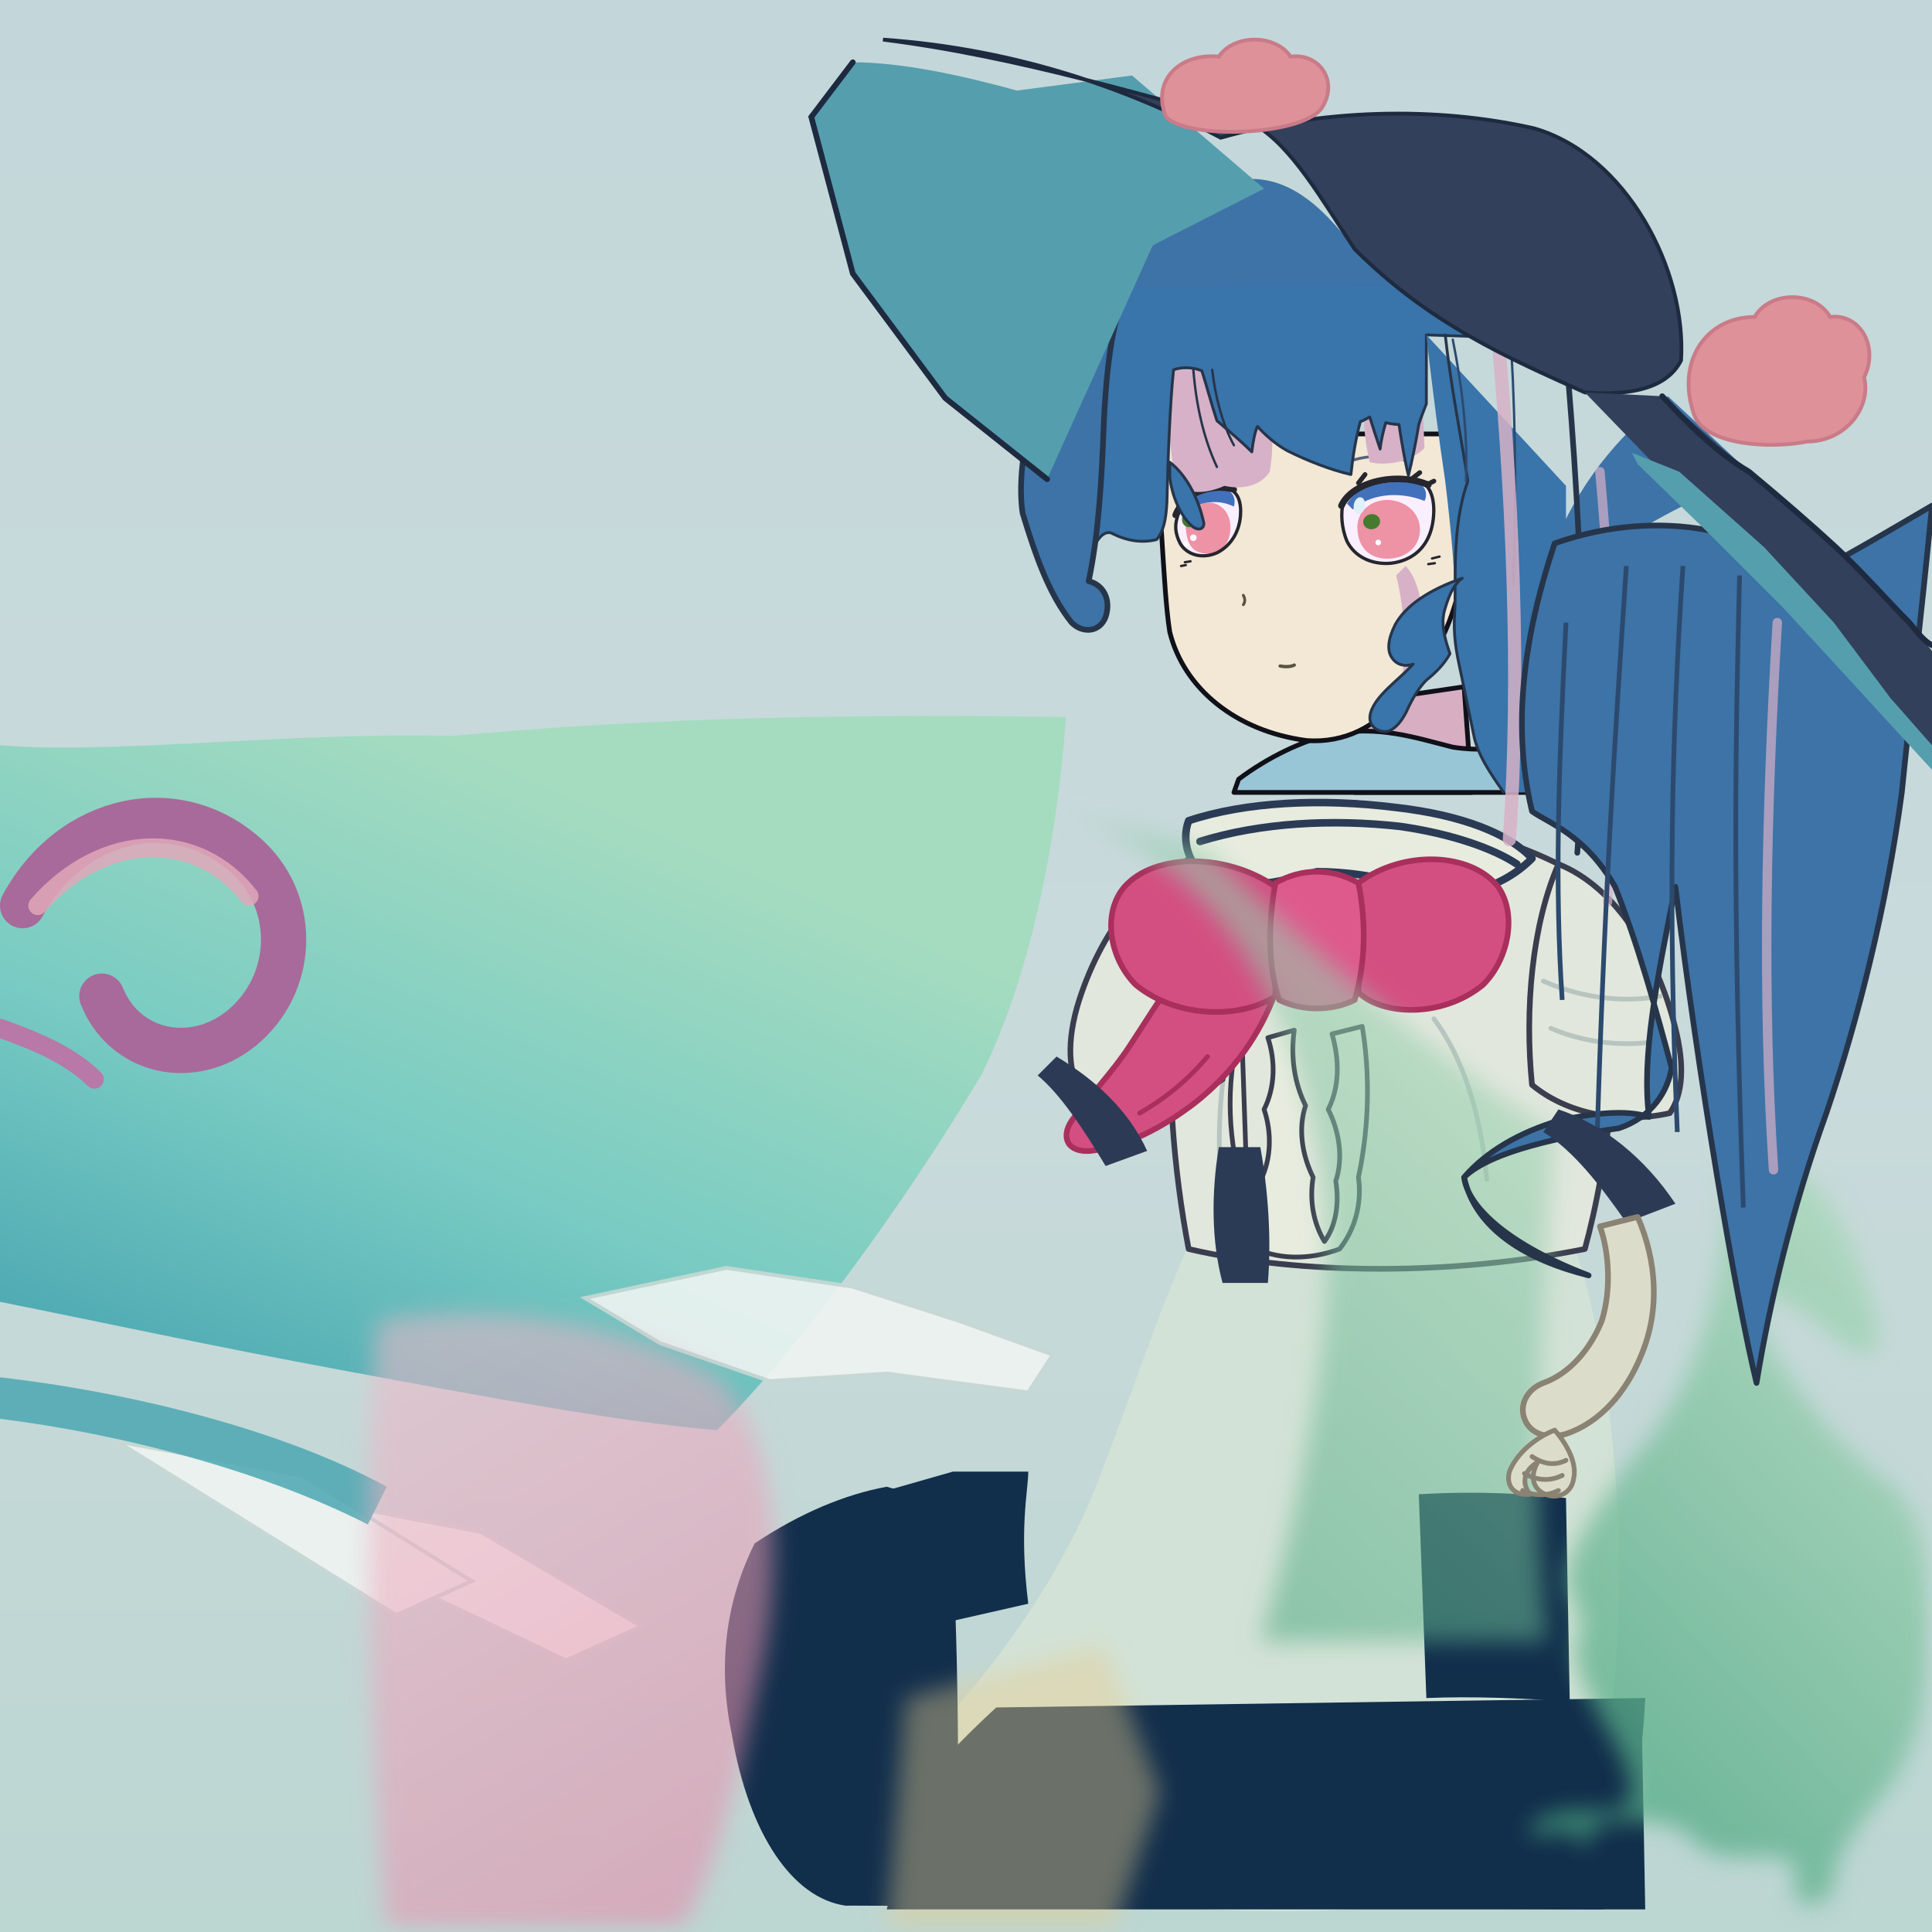
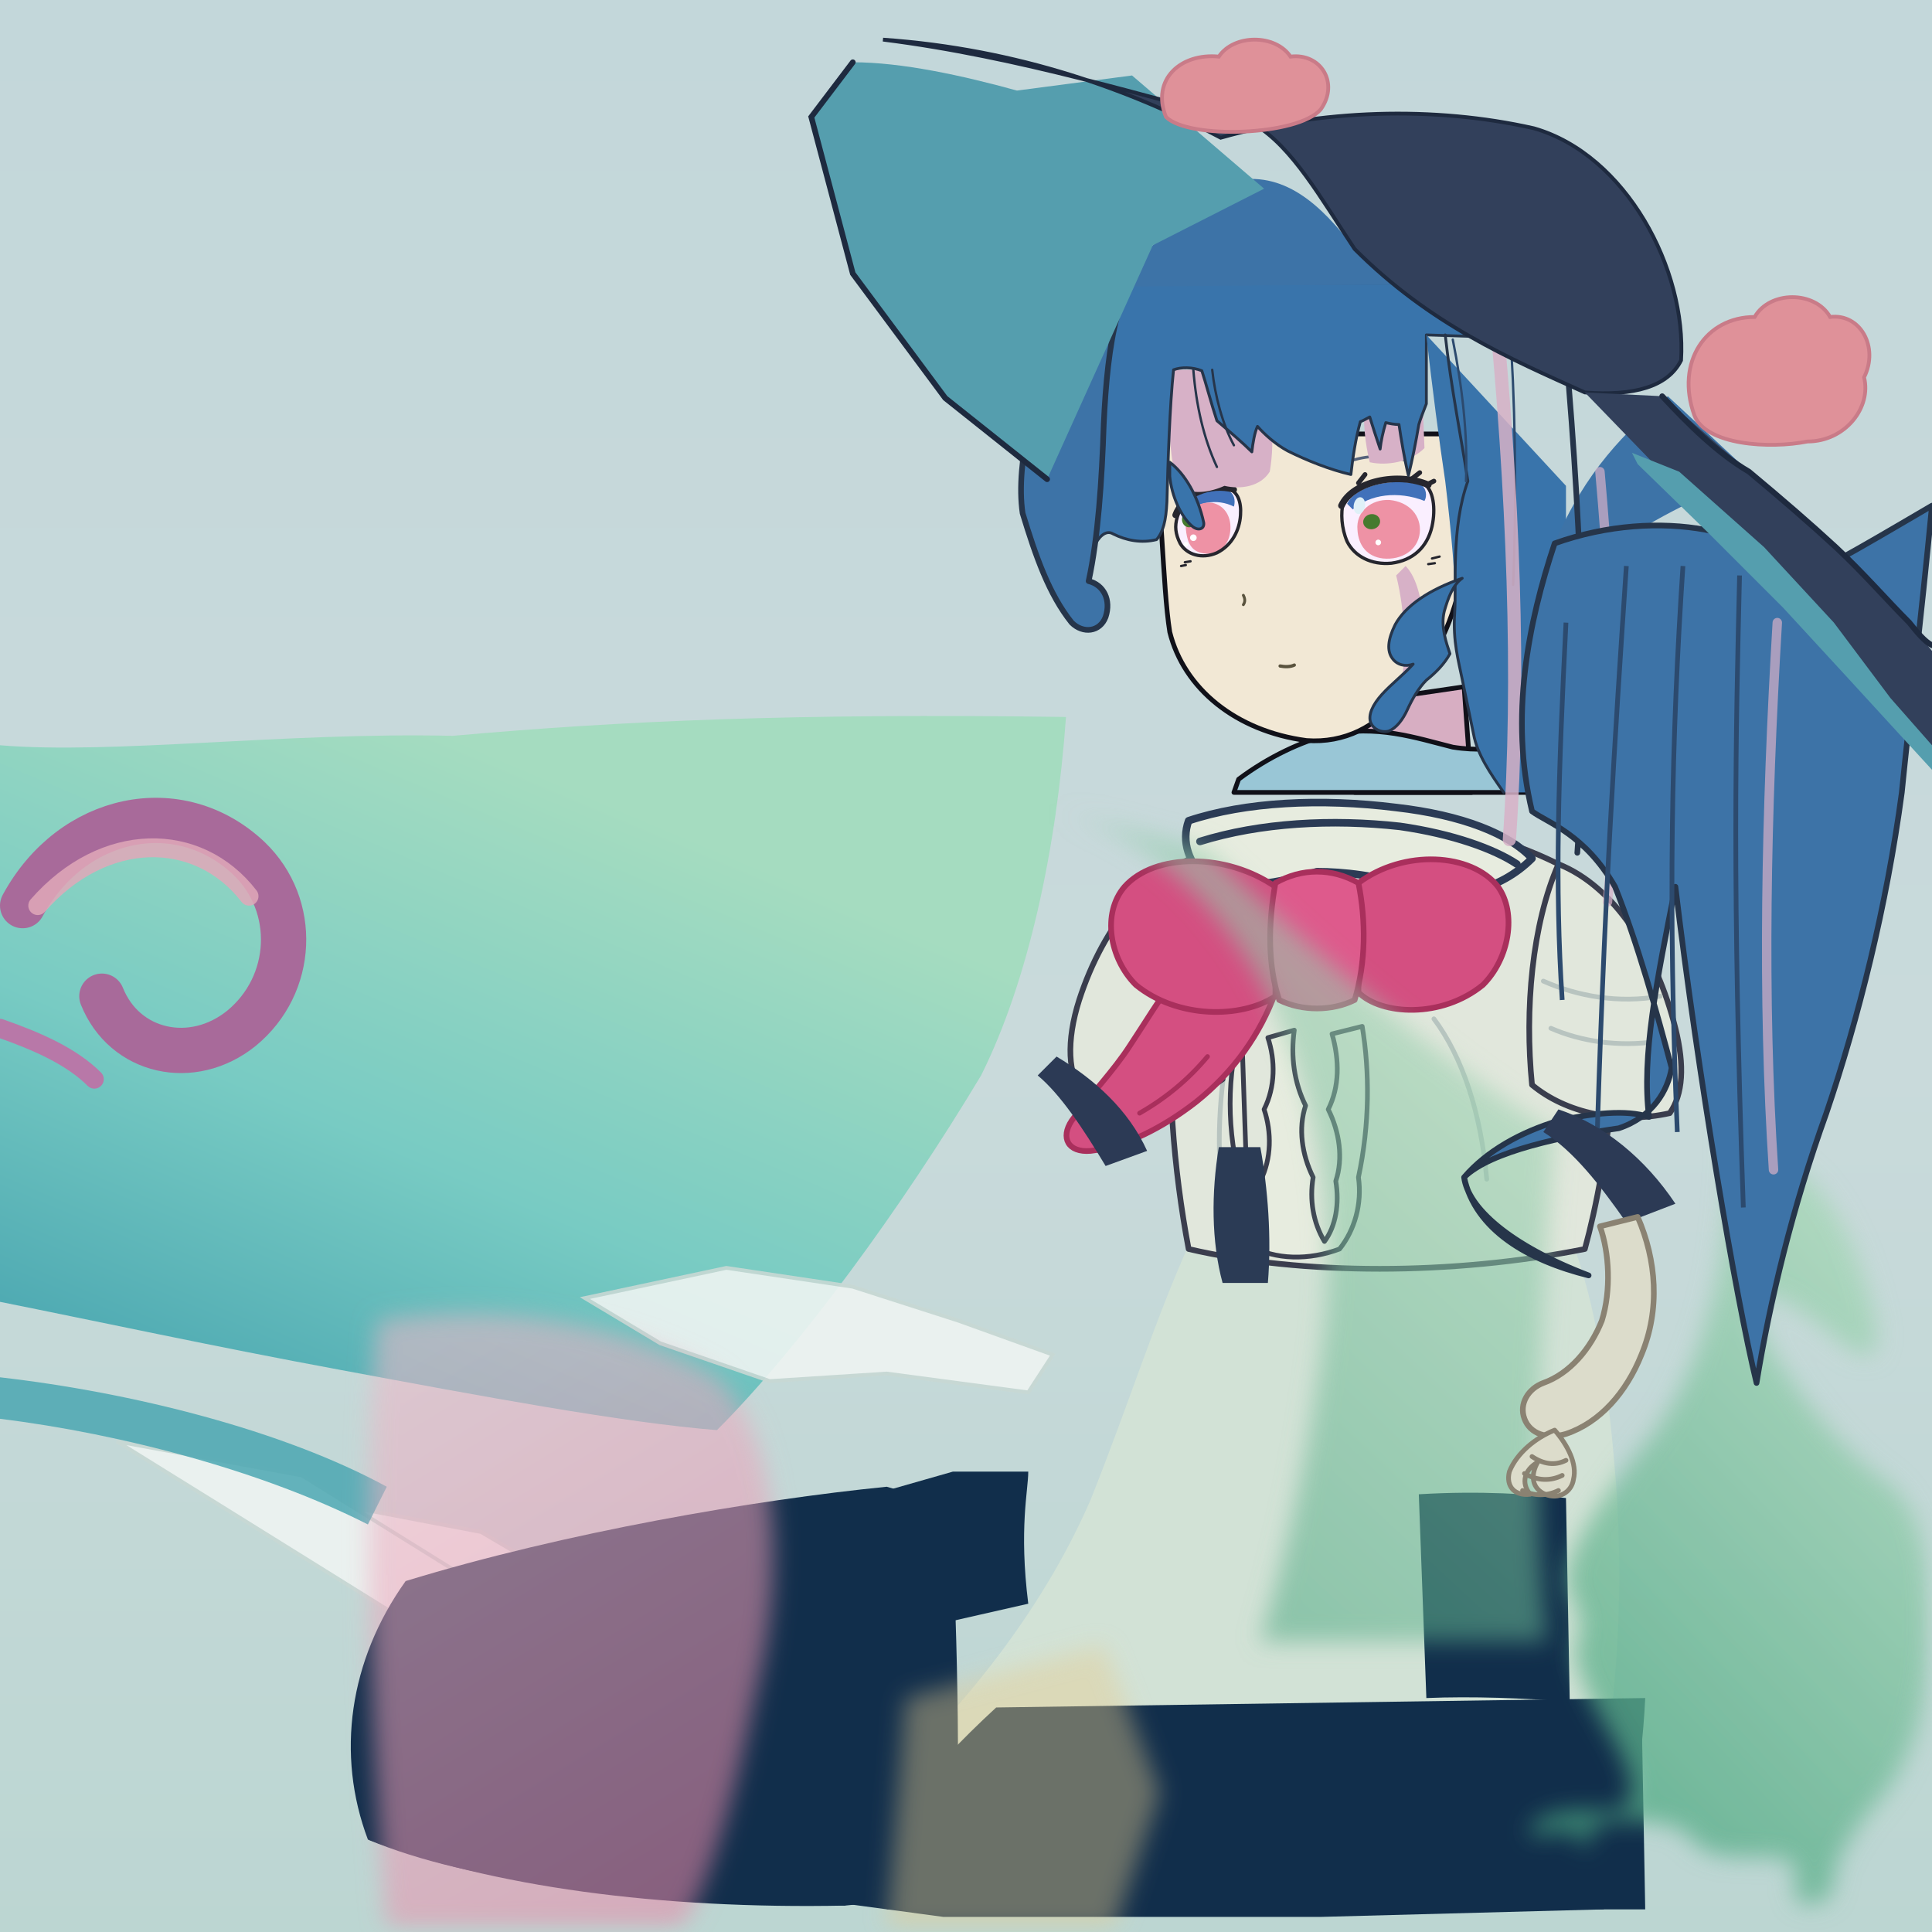
<svg xmlns="http://www.w3.org/2000/svg" viewBox="0 0 1024 1024">
  <defs>
    <linearGradient id="bgGrad" x1="0" y1="0" x2="0" y2="1">
      <stop offset="0" stop-color="#c3d7da" />
      <stop offset="0.55" stop-color="#c9dadb" />
      <stop offset="1" stop-color="#bcd6d2" />
    </linearGradient>
    <linearGradient id="ribbonGrad" x1="0.7" y1="0.2" x2="0.2" y2="1">
      <stop offset="0" stop-color="#a5dcc0" />
      <stop offset="0.55" stop-color="#78cbc3" />
      <stop offset="1" stop-color="#4ba7b1" />
    </linearGradient>
    <linearGradient id="tailGrad" x1="0" y1="0" x2="0.6" y2="1">
      <stop offset="0" stop-color="#e0a8b8" />
      <stop offset="0.5" stop-color="#b878a8" />
      <stop offset="1" stop-color="#8a5a88" />
    </linearGradient>
    <linearGradient id="greenOvGrad" x1="0.8" y1="0.1" x2="0.3" y2="1">
      <stop offset="0" stop-color="#a8d8b8" />
      <stop offset="1" stop-color="#4ba781" />
    </linearGradient>
    <linearGradient id="pinkOvGrad" x1="0.3" y1="0" x2="0.7" y2="1">
      <stop offset="0" stop-color="#f0b8c8" />
      <stop offset="1" stop-color="#e888a8" />
    </linearGradient>
    <filter id="soft" x="-20%" y="-20%" width="140%" height="140%">
      <feGaussianBlur stdDeviation="6" />
    </filter>
    <filter id="softer" x="-30%" y="-30%" width="160%" height="160%">
      <feGaussianBlur stdDeviation="14" />
    </filter>
  </defs>
  <rect id="bg-sky" width="1024" height="1024" fill="url(#bgGrad)" />
  <path id="ribbon-body" d="M 0 395              C 60 400, 150 388, 240 390              C 330 382, 420 378, 565 380              C 560 450, 545 520, 520 570              C 478 640, 424 714, 380 758              C 330 754, 255 740, 180 726              C 115 714, 50 700, 0 690 Z" fill="url(#ribbonGrad)" />
  <g id="ribbon-tail">
    <path d="M 12 480 C 38 432, 95 420, 132 455 C 158 480, 156 522, 128 545 C 102 566, 66 558, 54 528" fill="none" stroke="#a86a9a" stroke-width="24" stroke-linecap="round" />
    <path d="M 20 480 C 55 440, 105 440, 132 475" fill="none" stroke="#e0a8b8" stroke-width="10" stroke-linecap="round" opacity="0.85" />
    <path d="M 0 545 C 20 552, 38 560, 50 572" fill="none" stroke="#b878a8" stroke-width="10" stroke-linecap="round" />
  </g>
  <g id="ribbon-white" fill="#eef4f2" opacity="0.9" stroke="#c8d8d4" stroke-width="2">
    <path d="M 310 688 L 385 672 L 452 682 L 508 700 L 558 718 L 545 738 L 470 728 L 408 732 L 350 712 L 310 688 Z" />
    <path d="M 150 792 L 255 812 L 340 862 L 300 880 L 195 830 Z" />
    <path d="M 62 764 L 160 782 L 250 838 L 210 856 L 120 800 Z" />
  </g>
  <path id="ribbon-tealband" d="M 0 730 C 70 738, 150 758, 205 788 L 195 808 C 140 780, 65 760, 0 752 Z" fill="#4ba7b1" opacity="0.85" />
  <g id="skirt2" stroke-linecap="round" stroke-linejoin="round">
    <path id="skirt-underlayer" d="M 470 790 C 455 810, 442 840, 435 875 L 545 850 C 540 810, 545 790, 545 780 L 505 780 Z" fill="#112e4b" />
    <path id="skirt-light-body" d="M 630 660              C 612 700, 598 745, 578 795              C 552 855, 505 915, 448 962              C 500 990, 570 1008, 640 1012              C 720 1016, 790 1008, 838 988              C 856 930, 862 850, 856 780              C 852 730, 845 690, 834 660 Z" fill="#d2e2d6" />
-     <path id="skirt-band-left" d="M 470 788 C 448 792, 424 802, 400 818 C 385 848, 380 882, 388 920 C 397 972, 420 1006, 448 1010 L 506 1004 C 509 948, 508 878, 504 798 Z" fill="#112e4b" />
+     <path id="skirt-band-left" d="M 470 788 C 400 795, 300 812, 215 838 C 185 880, 178 930, 195 975 C 250 998, 330 1006, 448 1010 L 506 1004 C 509 948, 508 878, 504 798 Z" fill="#112e4b" />
    <path id="skirt-hem-solid" d="M 470 1012 C 480 970, 500 935, 528 908 L 870 902 L 872 1012 Z" fill="#112e4b" />
-     <path id="skirt-band-bottom" d="M 448 1010 C 462 975, 490 940, 528 905 L 872 900 C 870 942, 862 982, 850 1012 Z" fill="#112e4b" />
+     <path id="skirt-band-bottom" d="M 195 975 C 260 1000, 350 1012, 448 1010 C 462 975, 490 940, 528 905 L 872 900 C 870 942, 862 982, 850 1012 L 700 1016 L 500 1016 Z" fill="#112e4b" />
    <path id="skirt-band-right" d="M 752 792 C 785 790, 812 792, 830 794 L 832 902 C 808 900, 780 899, 756 900 Z" fill="#112e4b" />
  </g>
  <g id="torso" stroke-linecap="round" stroke-linejoin="round">
    <path id="blouse" d="M 640 442              C 700 428, 770 430, 826 458              C 850 480, 860 520, 856 565              C 852 610, 846 640, 840 662              C 770 676, 690 676, 630 662              C 622 620, 618 570, 622 535              C 625 498, 630 466, 640 442 Z" fill="#e1e7dc" stroke="#3a3d4d" stroke-width="3" />
    <g id="blouse-wrinkles" fill="none" stroke="#b8c4c0" stroke-width="2.5">
      <path d="M 760 540 C 775 560, 785 590, 788 625" />
      <path d="M 650 560 C 645 590, 645 620, 650 648" />
    </g>
    <path id="jabot" d="M 658 542              C 650 570, 650 600, 658 628 C 654 640, 656 652, 662 660              C 668 650, 670 638, 668 626 C 674 614, 674 600, 670 588 C 676 576, 676 562, 672 550              L 686 546 C 684 560, 686 574, 692 586 C 688 598, 690 612, 696 624 C 694 636, 696 648, 702 658              C 708 650, 710 638, 708 626 C 712 614, 710 600, 704 588 C 710 576, 710 562, 706 548              L 722 544 C 726 568, 726 596, 720 624 C 722 638, 718 652, 710 662              C 694 668, 676 668, 662 660 Z" fill="#e7ecdf" stroke="#3a3d4d" stroke-width="2.5" />
    <path id="jabot-stripe" d="M 646 608 C 642 632, 642 658, 648 680 L 672 680 C 674 656, 672 630, 668 608 Z" fill="#2b3b55" />
    <path id="sleeve-left" d="M 640 452 C 610 460, 585 490, 572 530 C 565 552, 566 570, 574 580 C 600 588, 630 585, 648 572 C 652 530, 650 485, 640 452 Z" fill="#e1e7dc" stroke="#3a3d4d" stroke-width="3" />
    <path id="sleeve-right" d="M 826 458 C 856 470, 878 505, 888 545 C 893 565, 892 580, 885 590 C 858 596, 830 590, 812 575 C 808 535, 812 490, 826 458 Z" fill="#e1e7dc" stroke="#3a3d4d" stroke-width="3" />
    <g id="sleeve-gathers" fill="none" stroke="#b8c4c0" stroke-width="2.5">
      <path d="M 822 545 C 838 552, 858 555, 878 552" />
      <path d="M 818 520 C 836 528, 858 532, 880 528" />
    </g>
    <path id="collar-ext" d="M 630 435 C 660 425, 700 423, 740 428 C 775 432, 800 442, 812 455 C 795 472, 770 478, 748 470 C 730 464, 712 462, 698 462 C 678 468, 656 472, 640 466 C 630 458, 626 446, 630 435 Z" fill="#e7ecdf" stroke="#2b3b55" stroke-width="4" />
    <path id="collar-trim" d="M 636 446 C 668 436, 706 434, 742 438 C 770 442, 792 450, 804 458" fill="none" stroke="#2b3b55" stroke-width="4" />
    <g id="bow" stroke="#a92f5c" stroke-width="3">
      <path id="bow-tail" d="M 676 526 C 668 548, 654 568, 634 584 C 616 598, 596 608, 578 610 C 566 611, 562 603, 568 594 C 578 580, 590 568, 599 554 C 607 542, 614 530, 622 520 C 638 512, 658 515, 676 526 Z" fill="#d44f81" />
      <path id="bow-tail-fold" d="M 640 560 C 630 572, 618 582, 604 590" fill="none" stroke="#a92f5c" stroke-width="2.5" />
      <path id="bow-wing-l" d="M 676 470 C 650 452, 612 452, 596 470 C 584 484, 588 508, 602 522 C 624 540, 658 540, 676 528 Z" fill="#d44f81" />
      <path id="bow-wing-r" d="M 720 468 C 744 450, 780 452, 794 470 C 804 484, 800 508, 786 522 C 764 540, 732 538, 720 526 Z" fill="#d44f81" />
      <path id="bow-knot" d="M 676 468 C 672 490, 672 512, 678 530 C 690 536, 706 536, 718 530 C 724 510, 724 488, 720 468 C 706 460, 690 460, 676 468 Z" fill="#de5a8c" />
    </g>
  </g>
  <path id="green-behind" d="M 560 430 C 600 440, 640 470, 668 520 C 700 580, 710 650, 700 720 C 692 780, 680 830, 668 870 L 820 870 C 810 780, 818 690, 824 600 C 760 560, 690 500, 640 450 Z" fill="url(#greenOvGrad)" opacity="0.55" filter="url(#soft)" />
  <path id="green-overlay" d="M 917 600 Q 917 712 870 768 Q 824 825 832 844 Q 841 862 836 870 Q 830 879 854 920 Q 877 961 850 960 Q 823 958 814 966 Q 805 975 820 972 Q 835 968 838 976 Q 842 985 842 974 Q 843 964 867 965 Q 891 966 898 976 Q 905 985 930 984 Q 955 983 952 996 Q 948 1009 960 1009 Q 971 1009 972 996 Q 972 982 998 951 Q 1023 920 1023 860 Q 1023 801 998 784 Q 974 767 949 731 Q 924 695 932 688 Q 939 680 972 708 Q 1005 737 990 684 Q 974 631 946 616 Z" fill="url(#greenOvGrad)" opacity="0.75" filter="url(#soft)" />
  <path id="pink-overlay" d="M 200 700 C 260 690, 330 700, 380 730 C 412 760, 418 830, 400 900 C 388 960, 372 1010, 360 1022 L 205 1022 C 195 910, 192 790, 200 700 Z" fill="url(#pinkOvGrad)" opacity="0.55" filter="url(#soft)" />
  <path id="yellow-overlay" d="M 480 900 L 585 872 L 615 950 L 590 1024 L 470 1024 Z" fill="#e6cc90" opacity="0.42" filter="url(#soft)" />
  <g id="face-group" transform="translate(580,150) scale(0.5)" stroke-linecap="round" stroke-linejoin="round">
    <path id="neck" d="M 276 445 L 392 428 L 400 540 L 276 540 Z" fill="#d7aec2" stroke="#101018" stroke-width="5" />
    <path id="collar" d="M 148 540 L 153 526 C 185 502, 220 486, 248 479 C 300 468, 340 482, 380 492 C 430 500, 470 485, 500 468 L 500 540 Z" fill="#99c6d6" stroke="#101018" stroke-width="5" />
    <g id="face">
      <path id="skin" d="M 60 160 C 72 220, 72 320, 80 370 C 95 430, 150 475, 225 485 C 265 488, 300 470, 322 440 C 358 408, 380 360, 388 318 C 393 262, 388 205, 372 160 Z" fill="#f2e8d5" stroke="#101018" stroke-width="5" />
      <path id="skin-shadow-cheek" d="M 330 300 C 350 320, 355 380, 340 430 C 335 445, 326 450, 322 445 C 332 400, 330 350, 320 310 Z" fill="#d7b1c7" />
      <path id="nose" d="M 158 331 C 160 335, 160 338, 158 341" fill="none" stroke="#5a533e" stroke-width="3" stroke-linecap="round" />
      <path id="mouth" d="M 197 406 C 202 407, 208 407, 212 405" fill="none" stroke="#5a533e" stroke-width="3.5" stroke-linecap="round" />
    </g>
    <g id="eye-left">
      <path id="eyeL-sclera" d="M 88 248 C 94 228, 116 214, 142 218 C 152 221, 156 232, 155 246 C 154 262, 146 278, 130 286 C 114 293, 98 288, 91 276 C 86 266, 85 258, 88 248 Z" fill="#faefff" />
      <path id="eyeL-lid-band" d="M 92 244 C 100 226, 122 216, 142 220 C 148 223, 150 230, 148 237 C 130 228, 108 232, 96 246 Z" fill="#4171ba" />
      <path id="eyeL-iris" d="M 97 260 C 96 242, 110 231, 125 233 C 139 236, 146 249, 144 264 C 142 281, 128 290, 113 286 C 101 283, 98 272, 97 260 Z" fill="#ee92a5" />
      <ellipse id="eyeL-green" cx="101" cy="250" rx="8" ry="9" transform="rotate(15 101 250)" fill="#467a2e" />
      <ellipse id="eyeL-glint" cx="90" cy="228" rx="6" ry="8" fill="#dff0f7" />
      <circle id="eyeL-dot1" cx="105" cy="270" r="3.5" fill="#ffffff" />
      <circle id="eyeL-dot2" cx="97" cy="277" r="2.5" fill="#ffffff" />
      <path id="eyeL-outline" d="M 88 248 C 94 228, 116 214, 142 218 C 152 221, 156 232, 155 246 C 154 262, 146 278, 130 286 C 114 293, 98 288, 91 276 C 86 266, 85 258, 88 248 Z" fill="none" stroke="#26262e" stroke-width="3.5" />
      <path id="eyeL-lash-top" d="M 86 246 C 94 224, 122 212, 148 219" fill="none" stroke="#26262e" stroke-width="6.5" stroke-linecap="round" />
      <g id="eyeL-lower-ticks" stroke="#26262e" stroke-width="2.5" stroke-linecap="round">
        <path d="M 96 296 L 102 295" />
        <path d="M 92 300 L 97 299" />
      </g>
    </g>
    <g id="eye-right">
      <path id="eyeR-sclera" d="M 264 232 C 272 212, 320 202, 348 212 C 360 218, 362 240, 358 258 C 353 280, 338 294, 315 297 C 294 299, 276 290, 268 274 C 262 260, 261 244, 264 232 Z" fill="#faefff" />
      <path id="eyeR-lid-band" d="M 268 234 C 278 214, 318 206, 346 214 C 352 217, 353 226, 350 231 C 322 220, 292 224, 274 240 Z" fill="#4171ba" />
      <path id="eyeR-iris" d="M 279 262 C 277 242, 294 229, 313 230 C 334 232, 347 247, 345 265 C 343 283, 326 294, 306 292 C 289 290, 280 278, 279 262 Z" fill="#ee92a5" />
      <ellipse id="eyeR-green" cx="294" cy="253" rx="9" ry="8" transform="rotate(-10 294 253)" fill="#467a2e" />
      <ellipse id="eyeR-glint" cx="281" cy="236" rx="6" ry="9" transform="rotate(10 281 236)" fill="#dff0f7" />
      <circle id="eyeR-dot1" cx="301" cy="275" r="3" fill="#ffffff" />
      <path id="eyeR-outline" d="M 264 232 C 272 212, 320 202, 348 212 C 360 218, 362 240, 358 258 C 353 280, 338 294, 315 297 C 294 299, 276 290, 268 274 C 262 260, 261 244, 264 232 Z" fill="none" stroke="#26262e" stroke-width="3.5" />
      <path id="eyeR-lash-top" d="M 262 236 C 274 210, 322 200, 354 214" fill="none" stroke="#26262e" stroke-width="7" stroke-linecap="round" />
      <g id="eyeR-lash-spikes" stroke="#26262e" stroke-width="5" stroke-linecap="round">
        <path d="M 280 212 L 287 203" />
        <path d="M 336 208 L 345 201" />
        <path d="M 352 214 L 360 210" />
      </g>
      <g id="eyeR-lower-ticks" stroke="#26262e" stroke-width="2.5" stroke-linecap="round">
        <path d="M 358 292 L 366 290" />
        <path d="M 354 298 L 361 297" />
      </g>
      <path id="brow-left" d="M 88 205 C 105 199, 125 199, 142 203" fill="none" stroke="#55627a" stroke-width="3" />
      <path id="brow-right" d="M 268 190 C 288 182, 312 182, 330 188" fill="none" stroke="#55627a" stroke-width="3" />
    </g>
    <g id="hair" stroke="#26354a" stroke-width="3">
      <path id="pink-pocket-1" d="M 78 92 L 175 92 C 188 128, 192 165, 186 200 C 176 216, 155 219, 138 215 C 118 224, 98 224, 88 213 C 80 190, 77 130, 78 92 Z" fill="#d7b1c7" stroke="none" />
      <path id="pink-pocket-2" d="M 286 128 L 348 125 L 350 175 C 335 190, 310 194, 292 190 C 287 170, 285 148, 286 128 Z" fill="#d7b1c7" stroke="none" />
      <path id="hair-top" d="M 0 0 L 500 0 L 500 60 L 352 55 L 352 128              C 349 136, 346 143, 344 150              C 341 168, 337 188, 333 204              C 329 188, 325 164, 323 150              C 318 150, 313 149, 309 148              C 306 158, 304 167, 303 176              C 299 164, 295 152, 292 142              C 288 144, 285 146, 282 147              C 277 165, 274 185, 272 203              C 250 198, 225 188, 205 178              C 192 171, 180 160, 173 152              C 170 158, 168 170, 167 179              C 158 170, 143 157, 130 146              C 124 128, 118 105, 114 93              C 104 89, 92 89, 84 92              C 80 130, 78 190, 77 232              C 76 252, 73 264, 66 272              C 50 276, 34 273, 20 266              C 12 261, 4 270, 0 279 Z" fill="#3974ab" />
      <g id="hair-thin-lines" fill="none" stroke="#26354a" stroke-width="2.5">
        <path d="M 105 92 C 108 130, 116 165, 130 195" />
        <path d="M 125 92 C 128 120, 136 150, 148 172" />
      </g>
      <path id="hair-eye-strand" d="M 80 190 C 96 202, 110 226, 116 254 C 117 261, 110 263, 104 258 C 92 248, 82 226, 80 205 Z" fill="#3974ab" />
      <path id="hair-right" d="M 352 55 L 500 215 L 500 540 L 434 540              C 420 520, 406 500, 402 478              C 398 458, 394 440, 390 420              C 386 400, 380 380, 382 350              C 384 320, 378 260, 372 210              C 366 170, 358 110, 352 55 Z" fill="#3974ab" stroke="none" />
      <path id="hair-right-edge" d="M 372 55 C 378 110, 390 170, 396 210 C 378 260, 384 320, 382 350 C 380 380, 386 400, 390 420 C 394 440, 398 458, 402 478 C 406 500, 420 520, 434 540" fill="none" stroke="#26354a" stroke-width="3" />
      <path id="hair-curl" d="M 390 313              C 355 325, 330 342, 319 362              C 311 378, 310 390, 316 398              C 321 405, 330 407, 338 404              C 328 415, 315 425, 305 436              C 295 447, 290 458, 293 466              C 296 473, 304 477, 312 475              C 320 472, 327 463, 332 452              C 337 441, 344 429, 352 421              C 362 413, 371 404, 377 393              C 373 381, 367 364, 371 348              C 375 334, 380 320, 390 313 Z" fill="#3974ab" />
      <g id="hair-lines" fill="none" stroke="#2c4a6e" stroke-width="2.5">
        <path d="M 380 60 C 390 110, 396 160, 394 210" />
        <path d="M 440 40 C 446 120, 448 220, 444 320" />
      </g>
    </g>
  </g>
  <path id="bangs-top-filler" d="M 580 152 L 611 130 L 653 96 C 680 90, 700 108, 718 132 C 760 142, 800 146, 830 150 Z" fill="#3d73a7" />
  <path id="curtain-filler" d="M 824 288 C 840 250, 862 228, 884 210 L 927 250 C 900 265, 872 276, 852 293 C 844 300, 833 297, 824 288 Z" fill="#3d73a7" />
  <g id="right-wall-strands" fill="none" stroke-linecap="round">
    <path d="M 792 158 C 802 260, 806 360, 800 445" stroke="#d7b1c7" stroke-width="7" opacity="0.85" />
    <path d="M 828 165 C 838 270, 842 370, 836 452" stroke="#26354a" stroke-width="3" />
    <path d="M 848 250 C 856 340, 858 420, 852 478" stroke="#d7b1c7" stroke-width="5" opacity="0.7" />
  </g>
  <path id="curtain" d="M 824 288              C 880 268, 938 282, 952 308              C 970 300, 1000 282, 1024 268              C 1018 330, 1012 380, 1008 420              C 1000 480, 985 540, 968 590              C 950 640, 938 690, 931 733              C 920 688, 900 570, 888 470              C 878 520, 870 560, 874 592              C 862 588, 844 590, 826 594              C 806 600, 788 610, 776 624              C 782 652, 810 668, 842 676              C 800 660, 778 640, 776 624              C 790 610, 830 602, 858 598              C 876 592, 884 578, 886 566              C 878 536, 868 500, 856 470              C 840 442, 820 436, 812 430              C 800 380, 810 330, 824 288 Z" fill="#3d73a7" stroke="#26354a" stroke-width="3" stroke-linecap="round" stroke-linejoin="round" />
  <path id="wing-strand" d="M 562 168 C 549 205, 538 245, 542 272 C 549 295, 556 315, 568 330 C 574 336, 583 335, 586 327 C 589 318, 585 310, 577 308 C 582 285, 584 255, 585 225 C 586 203, 588 183, 592 168" fill="#3d73a7" stroke="#26354a" stroke-width="3" stroke-linecap="round" stroke-linejoin="round" />
  <path d="M 942 330 C 936 430, 934 530, 940 620" stroke="#d7b1c7" stroke-width="5" opacity="0.7" fill="none" stroke-linecap="round" />
  <g id="curtain-flow" fill="none" stroke="#2c4a6e" stroke-width="2.5">
    <path d="M 862 300 C 856 390, 850 480, 846 620" />
    <path d="M 892 300 C 886 390, 884 480, 889 600" />
    <path d="M 922 305 C 920 390, 918 470, 924 640" />
    <path d="M 830 330 C 826 410, 824 470, 828 530" />
  </g>
  <g id="arms" stroke-linecap="round" stroke-linejoin="round">
    <path id="cuff-left" d="M 560 560 C 580 572, 598 588, 608 610 L 586 618 C 574 598, 562 580, 550 570 Z" fill="#2c3a55" />
    <path id="cuff-right" d="M 826 588 C 850 596, 872 614, 888 638 L 862 648 C 848 628, 834 610, 818 600 Z" fill="#2c3a55" />
    <path id="arm-right" d="M 868 645 C 878 668, 880 694, 870 718 C 862 738, 848 754, 830 760 C 820 763, 811 760, 808 752 C 805 744, 810 736, 818 733 C 832 728, 843 715, 849 700 C 854 684, 853 664, 848 650 Z" fill="#dcdccb" stroke="#8a8272" stroke-width="3" />
    <path id="hand" d="M 824 758 C 814 762, 804 770, 800 780 C 798 788, 803 793, 811 792 C 806 786, 808 779, 815 775 C 811 782, 812 789, 819 792 C 826 795, 833 791, 834 784 C 836 776, 831 766, 824 758 Z" fill="#dcdccb" stroke="#8a8272" stroke-width="2.5" />
    <g id="fingers" fill="none" stroke="#8a8272" stroke-width="2.5">
      <path d="M 812 772 C 818 776, 824 777, 830 774" />
      <path d="M 808 781 C 815 785, 822 785, 828 782" />
      <path d="M 807 790 C 813 793, 820 793, 826 790" />
    </g>
  </g>
  <path id="brim-underside" d="M 452 33 L 430 62 L 452 145 L 501 211 L 555 254 L 611 130 L 670 100 L 600 40 L 539 48 C 510 40, 478 33, 452 33 Z" fill="#559eae" />
  <path id="hat-dome" d="M 468 21 C 540 26, 600 48, 647 73 C 700 58, 760 56, 813 68 C 862 82, 894 143, 891 191 C 884 205, 866 210, 840 208 C 800 190, 758 172, 718 132 C 700 105, 685 78, 665 66 C 610 52, 540 30, 468 21 Z" fill="#32405b" stroke="#1e2a3f" stroke-width="2" />
  <path id="brim-band" d="M 840 208 L 1024 398 L 1024 345 L 1012 330 L 973 290 L 927 250 L 881 210 Z" fill="#32405b" />
  <path id="brim-teal-rim" d="M 865 240 L 890 250 L 935 290 L 972 330 L 1002 370 L 1024 395 L 1024 408 L 980 360 L 945 322 L 905 282 L 868 246 Z" fill="#559eae" />
  <path id="pom-1" d="M 618 62 C 610 42, 626 28, 646 30 C 654 18, 676 18, 684 30 C 700 28, 710 44, 700 58 C 688 72, 630 74, 618 62 Z" fill="#df9199" stroke="#c97b88" stroke-width="2" />
  <path id="pom-2" d="M 898 220 C 888 192, 904 168, 930 168 C 938 154, 962 154, 970 168 C 986 166, 996 184, 988 200 C 992 216, 978 234, 958 234 C 938 238, 904 236, 898 220 Z" fill="#df9199" stroke="#c97b88" stroke-width="2" />
  <g id="brim-edges" fill="none" stroke="#1e2a3f" stroke-width="3" stroke-linecap="round">
    <path d="M 452 33 L 430 62 L 452 145 L 501 211 L 555 254" />
    <path d="M 881 210 C 895 225, 910 240, 927 250 C 945 265, 960 278, 973 290 C 988 304, 1000 318, 1012 330 C 1016 335, 1020 340, 1024 342" />
  </g>
</svg>
